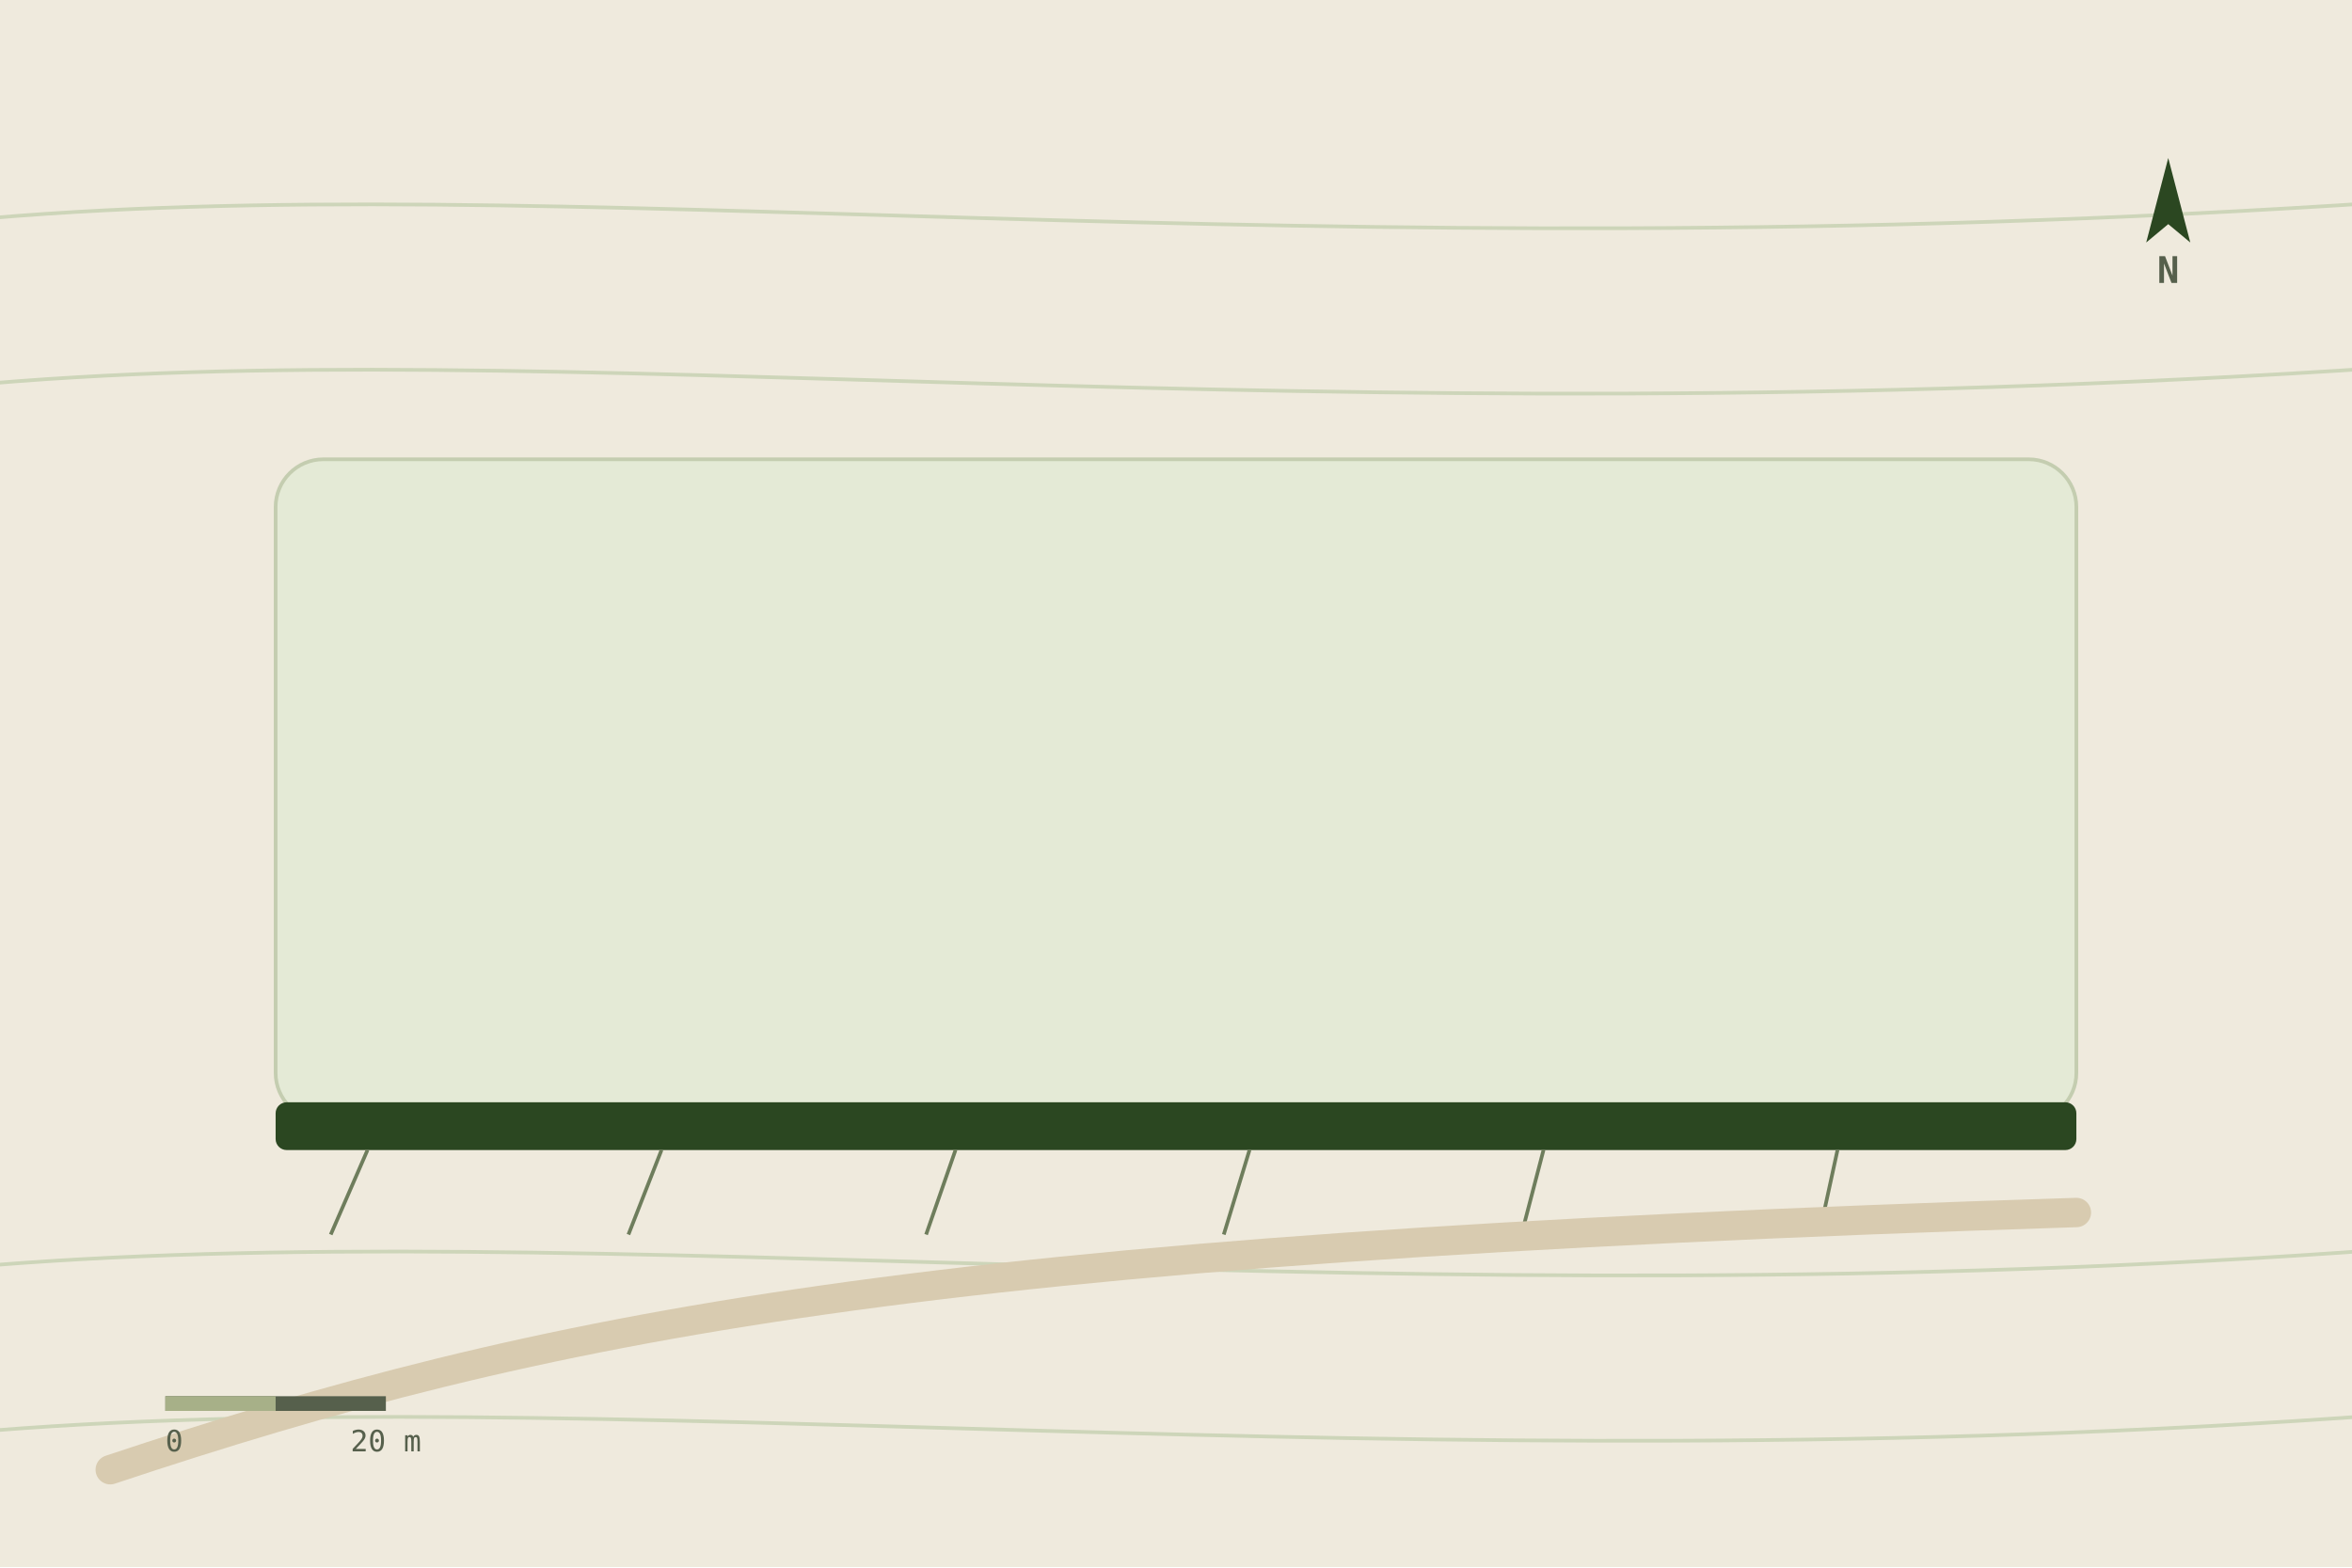
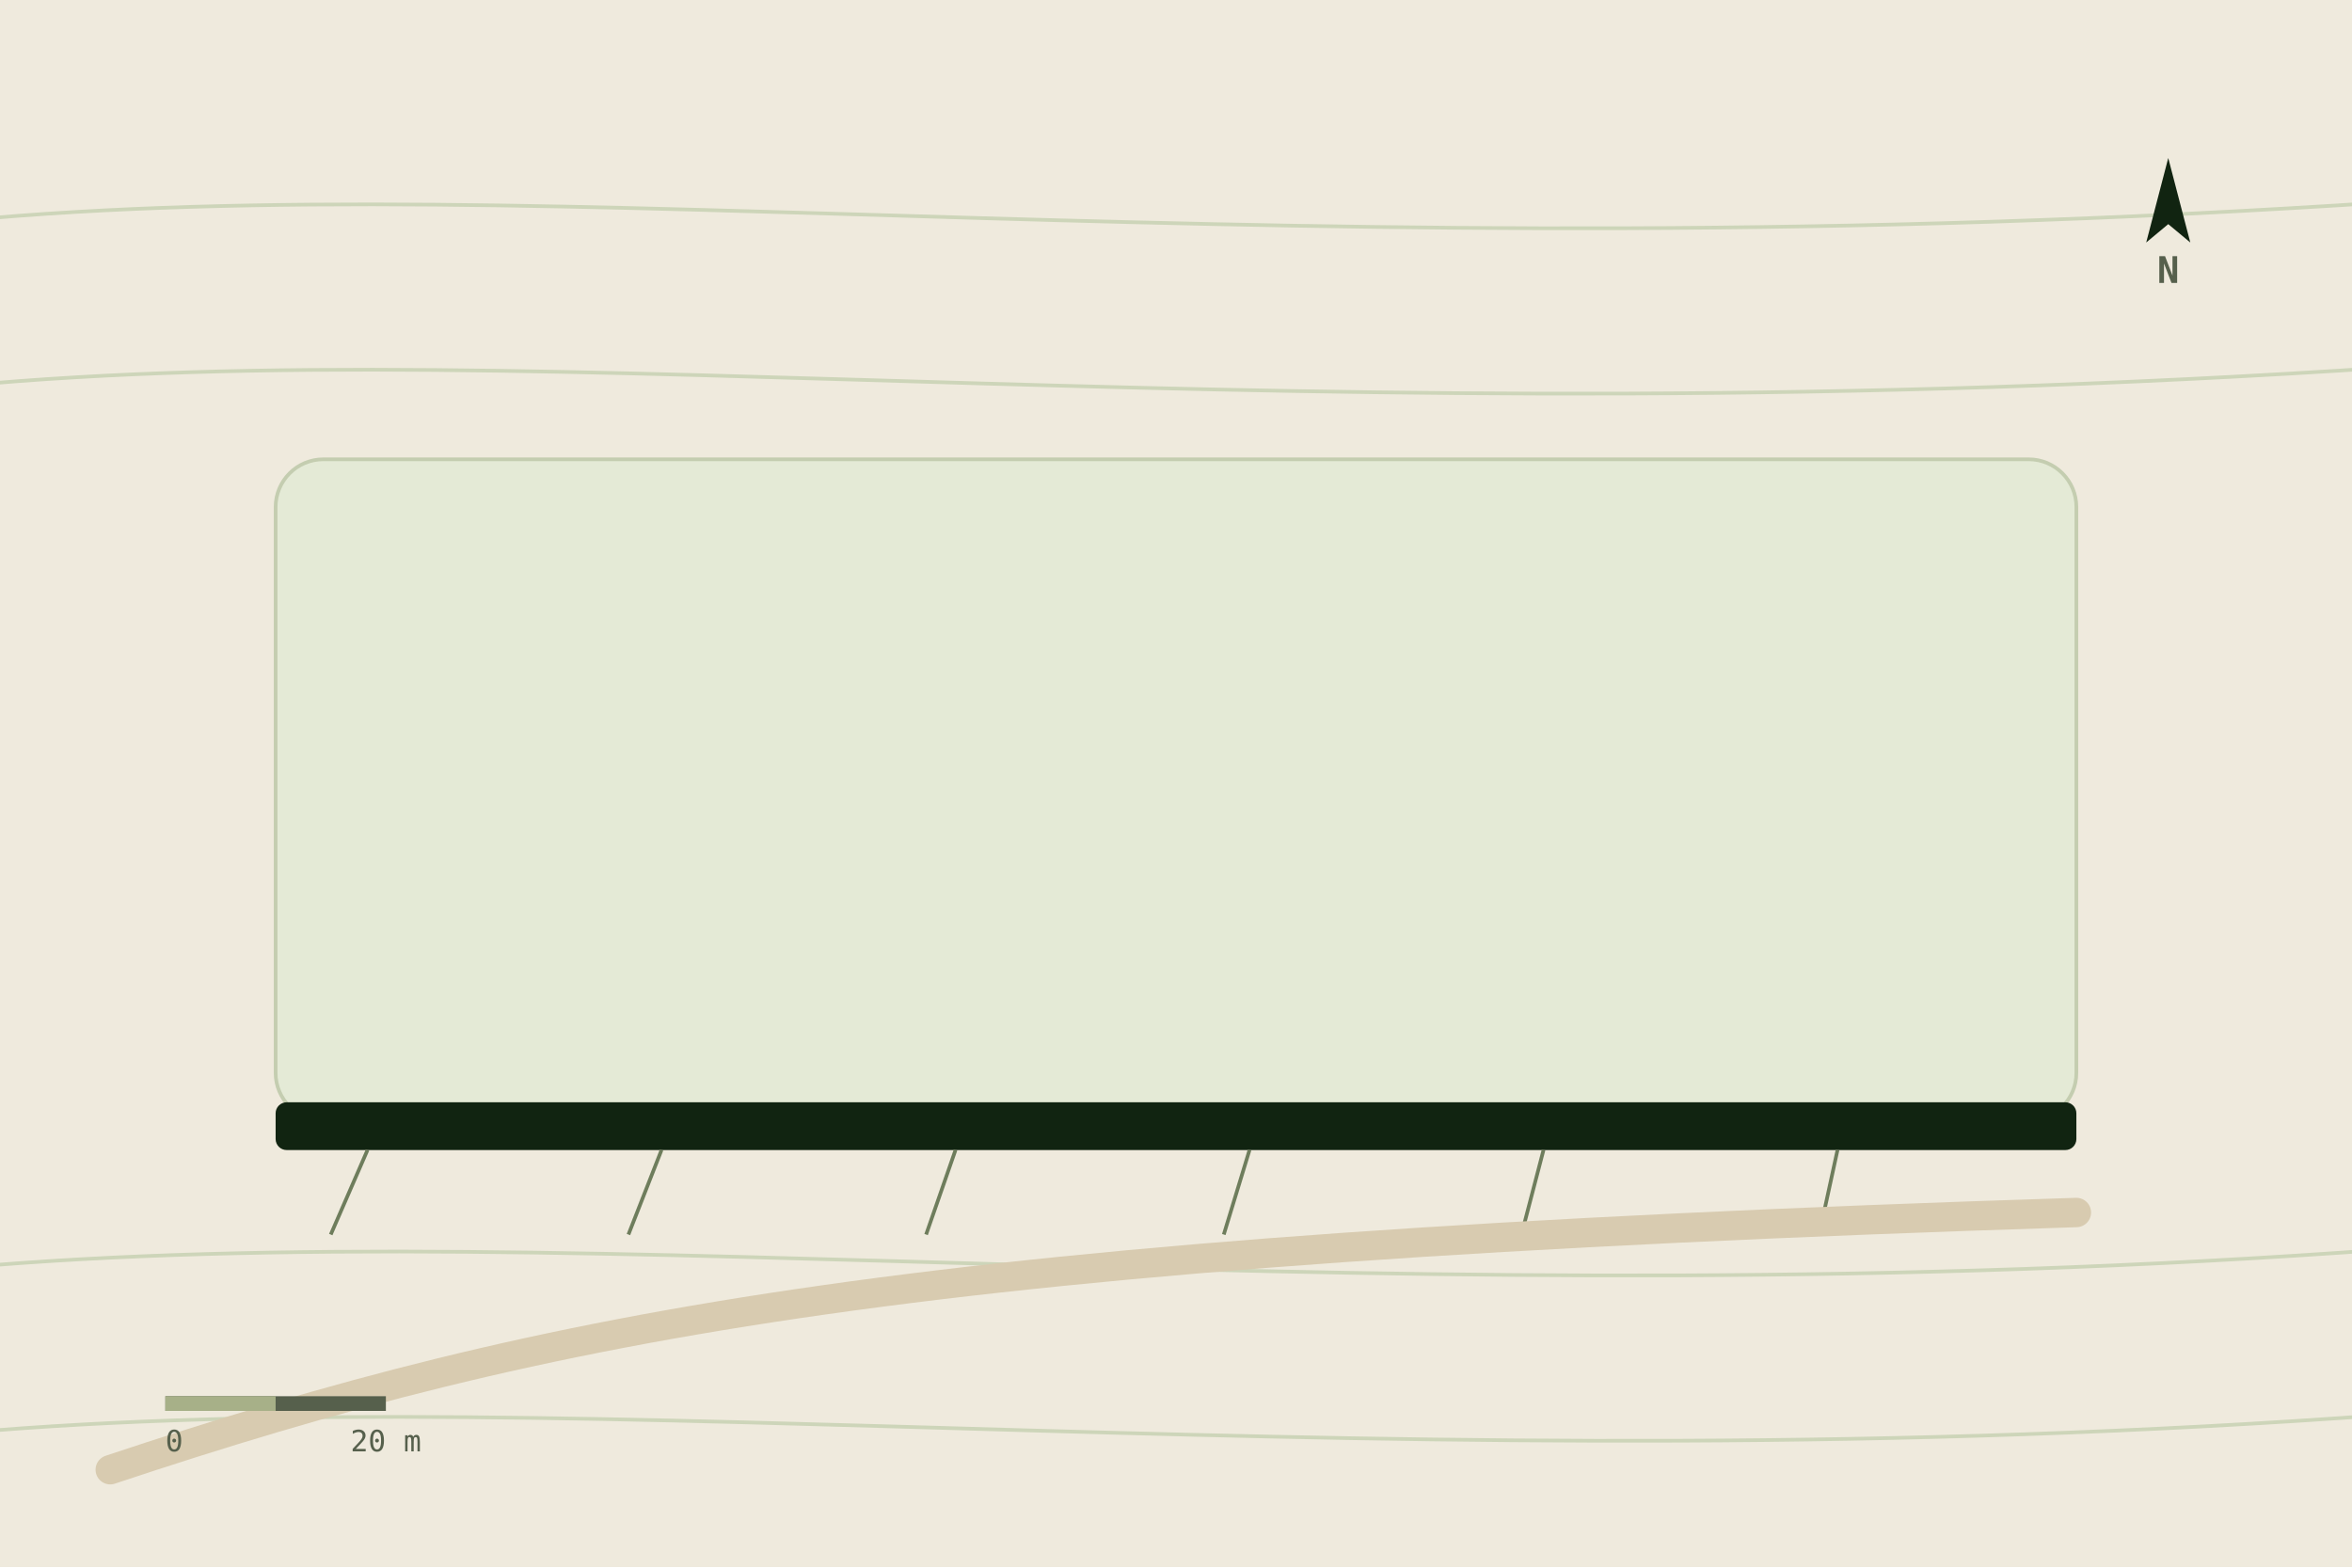
<svg xmlns="http://www.w3.org/2000/svg" viewBox="0 0 1280 853" preserveAspectRatio="xMidYMid slice" role="img" aria-label="Cashmere Ridge site plan (placeholder)">
  <rect width="1280" height="853" fill="#efeadd" />
  <g fill="none" stroke="#cdd5b9" stroke-width="2">
    <path d="M-20 120 C 300 90, 700 150, 1300 110" />
    <path d="M-20 210 C 300 180, 700 240, 1300 200" />
    <path d="M-20 690 C 320 660, 760 720, 1300 680" />
    <path d="M-20 780 C 320 750, 760 810, 1300 770" />
  </g>
  <rect x="150" y="250" width="980" height="360" rx="26" fill="#e4ead6" stroke="#c4cdb0" stroke-width="2" />
  <g>
-     <rect x="150" y="600" width="980" height="26" rx="6" fill="#2b4721" />
+     <rect x="150" y="600" width="980" height="26" rx="6" fill="#112411" />
    <g stroke="#6e7d5c" stroke-width="2">
      <line x1="200" y1="626" x2="180" y2="672" />
      <line x1="360" y1="626" x2="342" y2="672" />
      <line x1="520" y1="626" x2="504" y2="672" />
      <line x1="680" y1="626" x2="666" y2="672" />
      <line x1="840" y1="626" x2="828" y2="672" />
      <line x1="1000" y1="626" x2="990" y2="672" />
    </g>
  </g>
  <path d="M60 800 C 300 720, 500 680, 1130 660" fill="none" stroke="#d8cbb0" stroke-width="16" stroke-linecap="round" />
  <g transform="translate(1180,120)" fill="#56604c">
-     <path d="M0 -34 L 12 12 L 0 2 L -12 12 Z" fill="#2b4721" />
+     <path d="M0 -34 L 12 12 L 0 2 L -12 12 Z" fill="#112411" />
    <text x="0" y="34" text-anchor="middle" font-family="'JetBrains Mono',monospace" font-size="20" font-weight="700">N</text>
  </g>
  <g transform="translate(90,760)" font-family="'JetBrains Mono',monospace" font-size="16" fill="#56604c">
    <rect x="0" y="0" width="120" height="8" fill="#56604c" />
    <rect x="0" y="0" width="60" height="8" fill="#a7b088" />
    <text x="0" y="30">0</text>
    <text x="120" y="30" text-anchor="middle">20 m</text>
  </g>
</svg>
